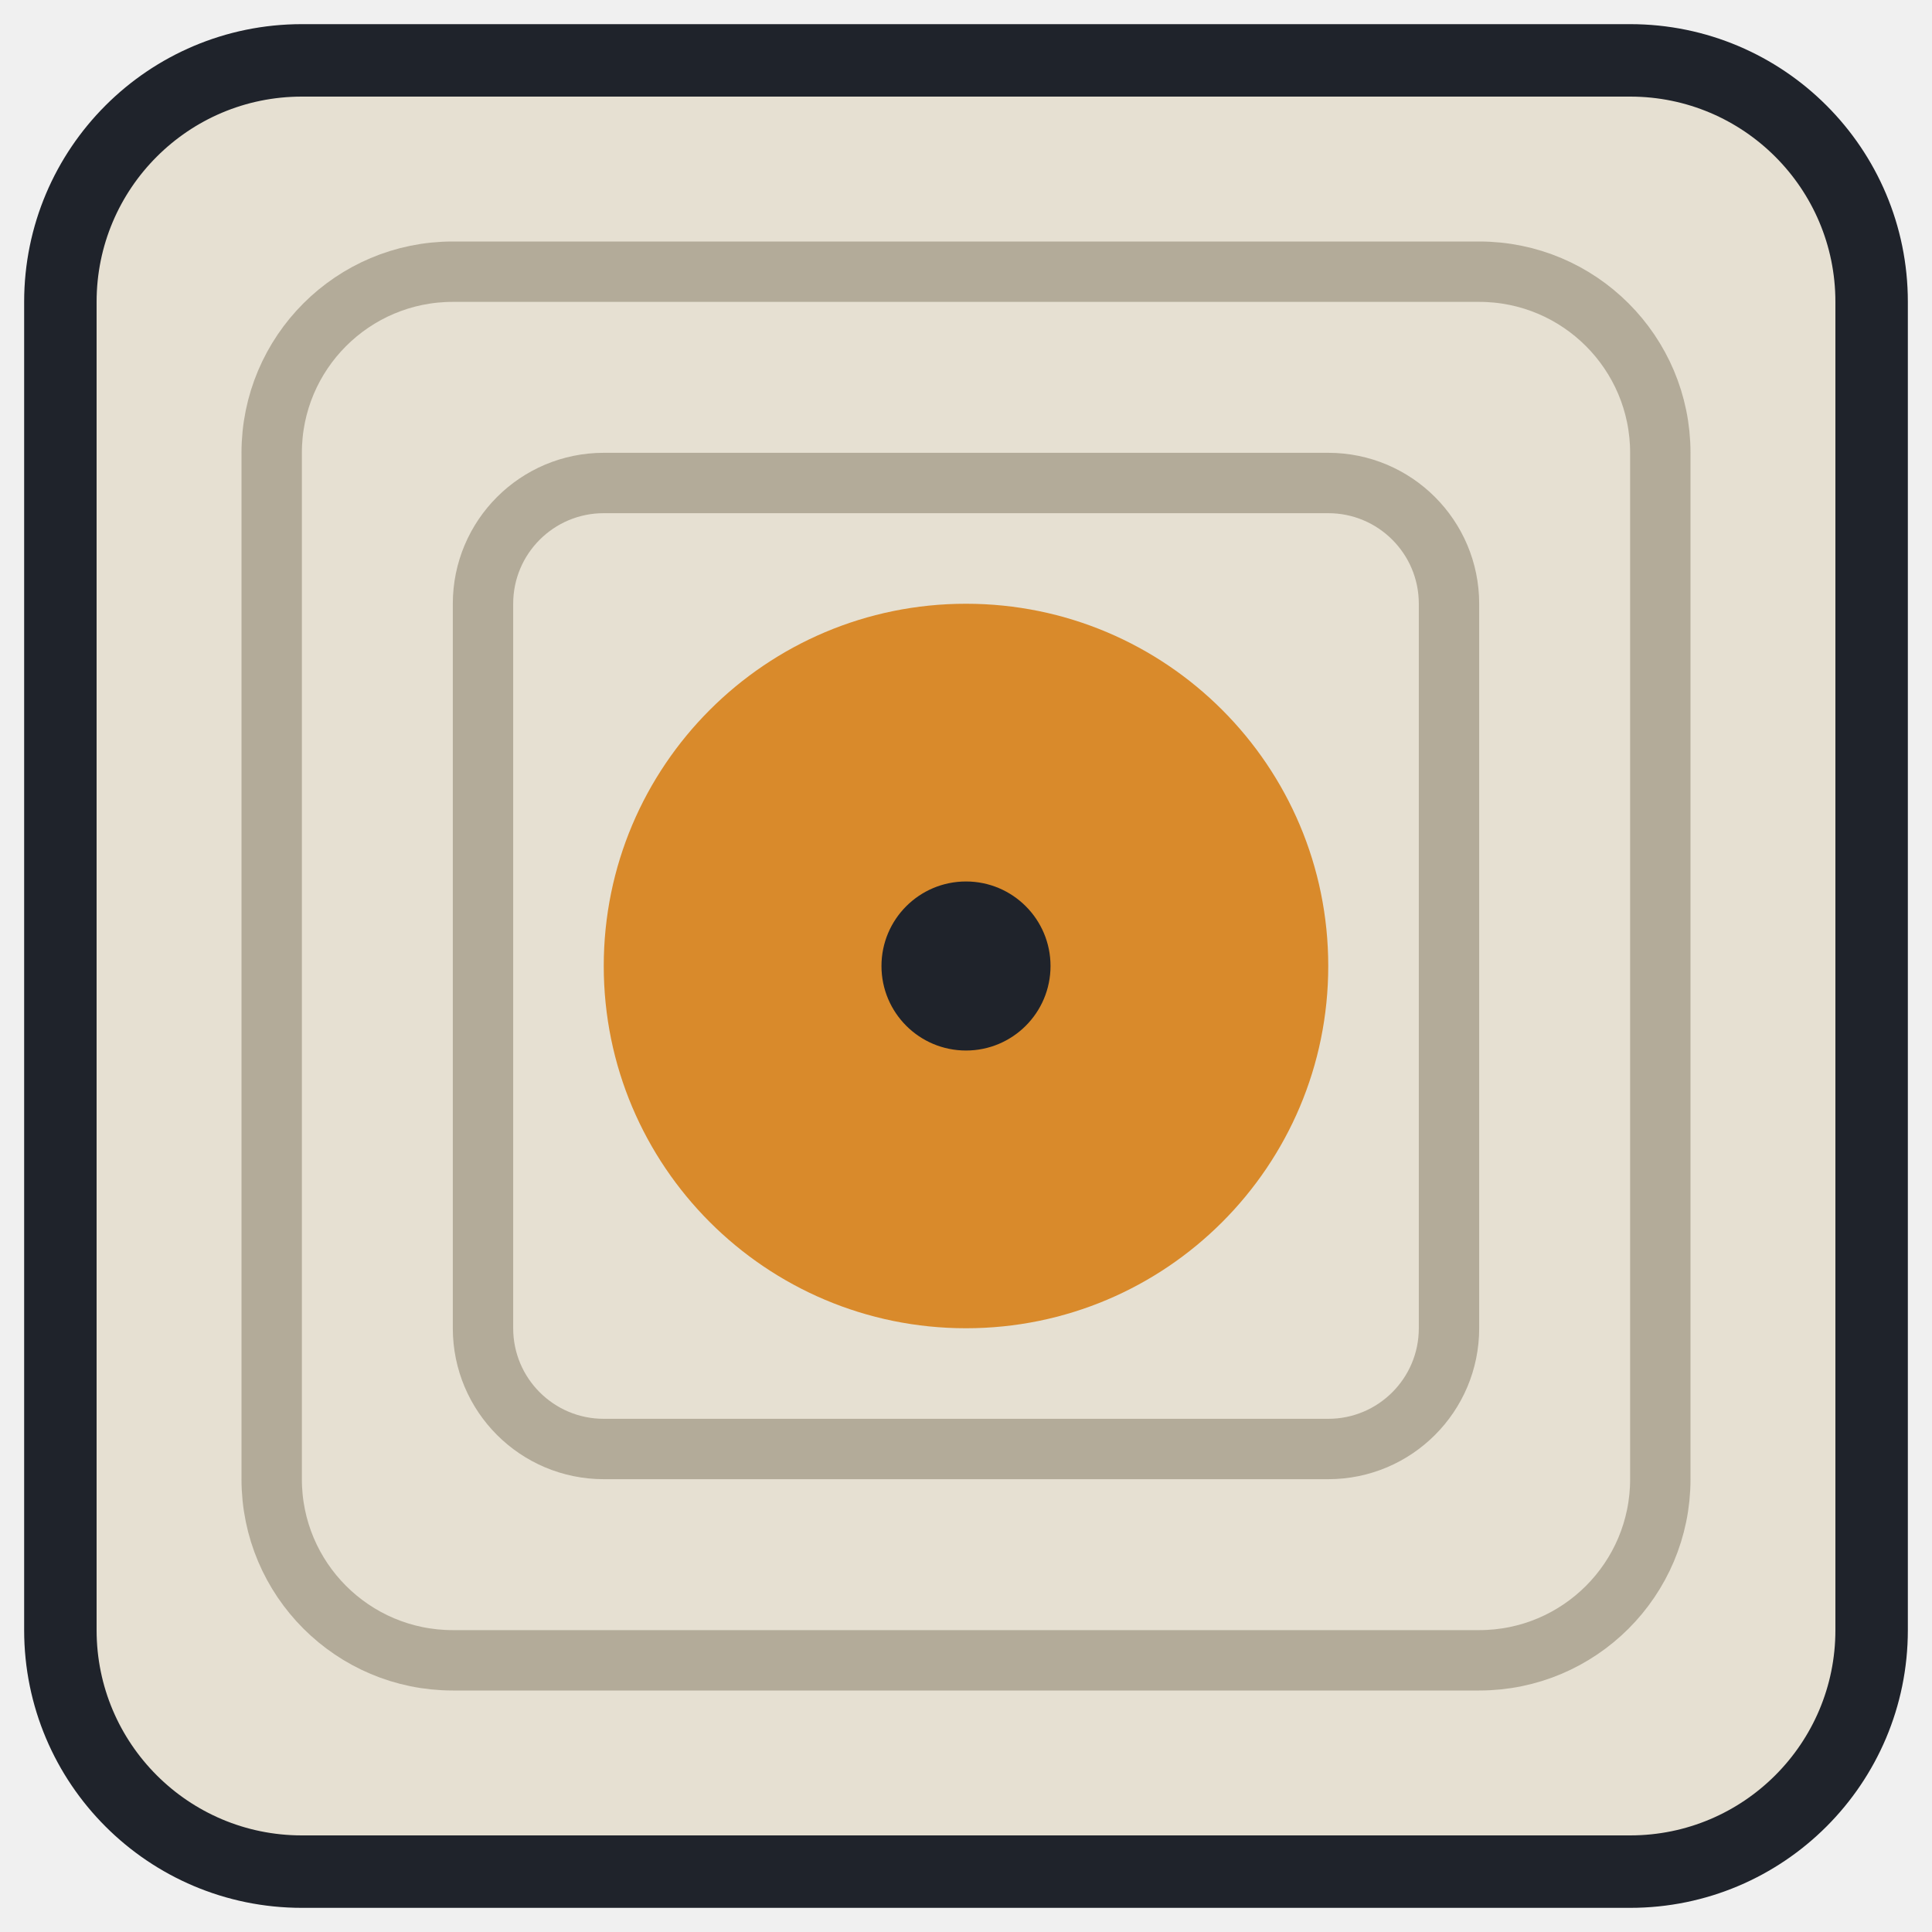
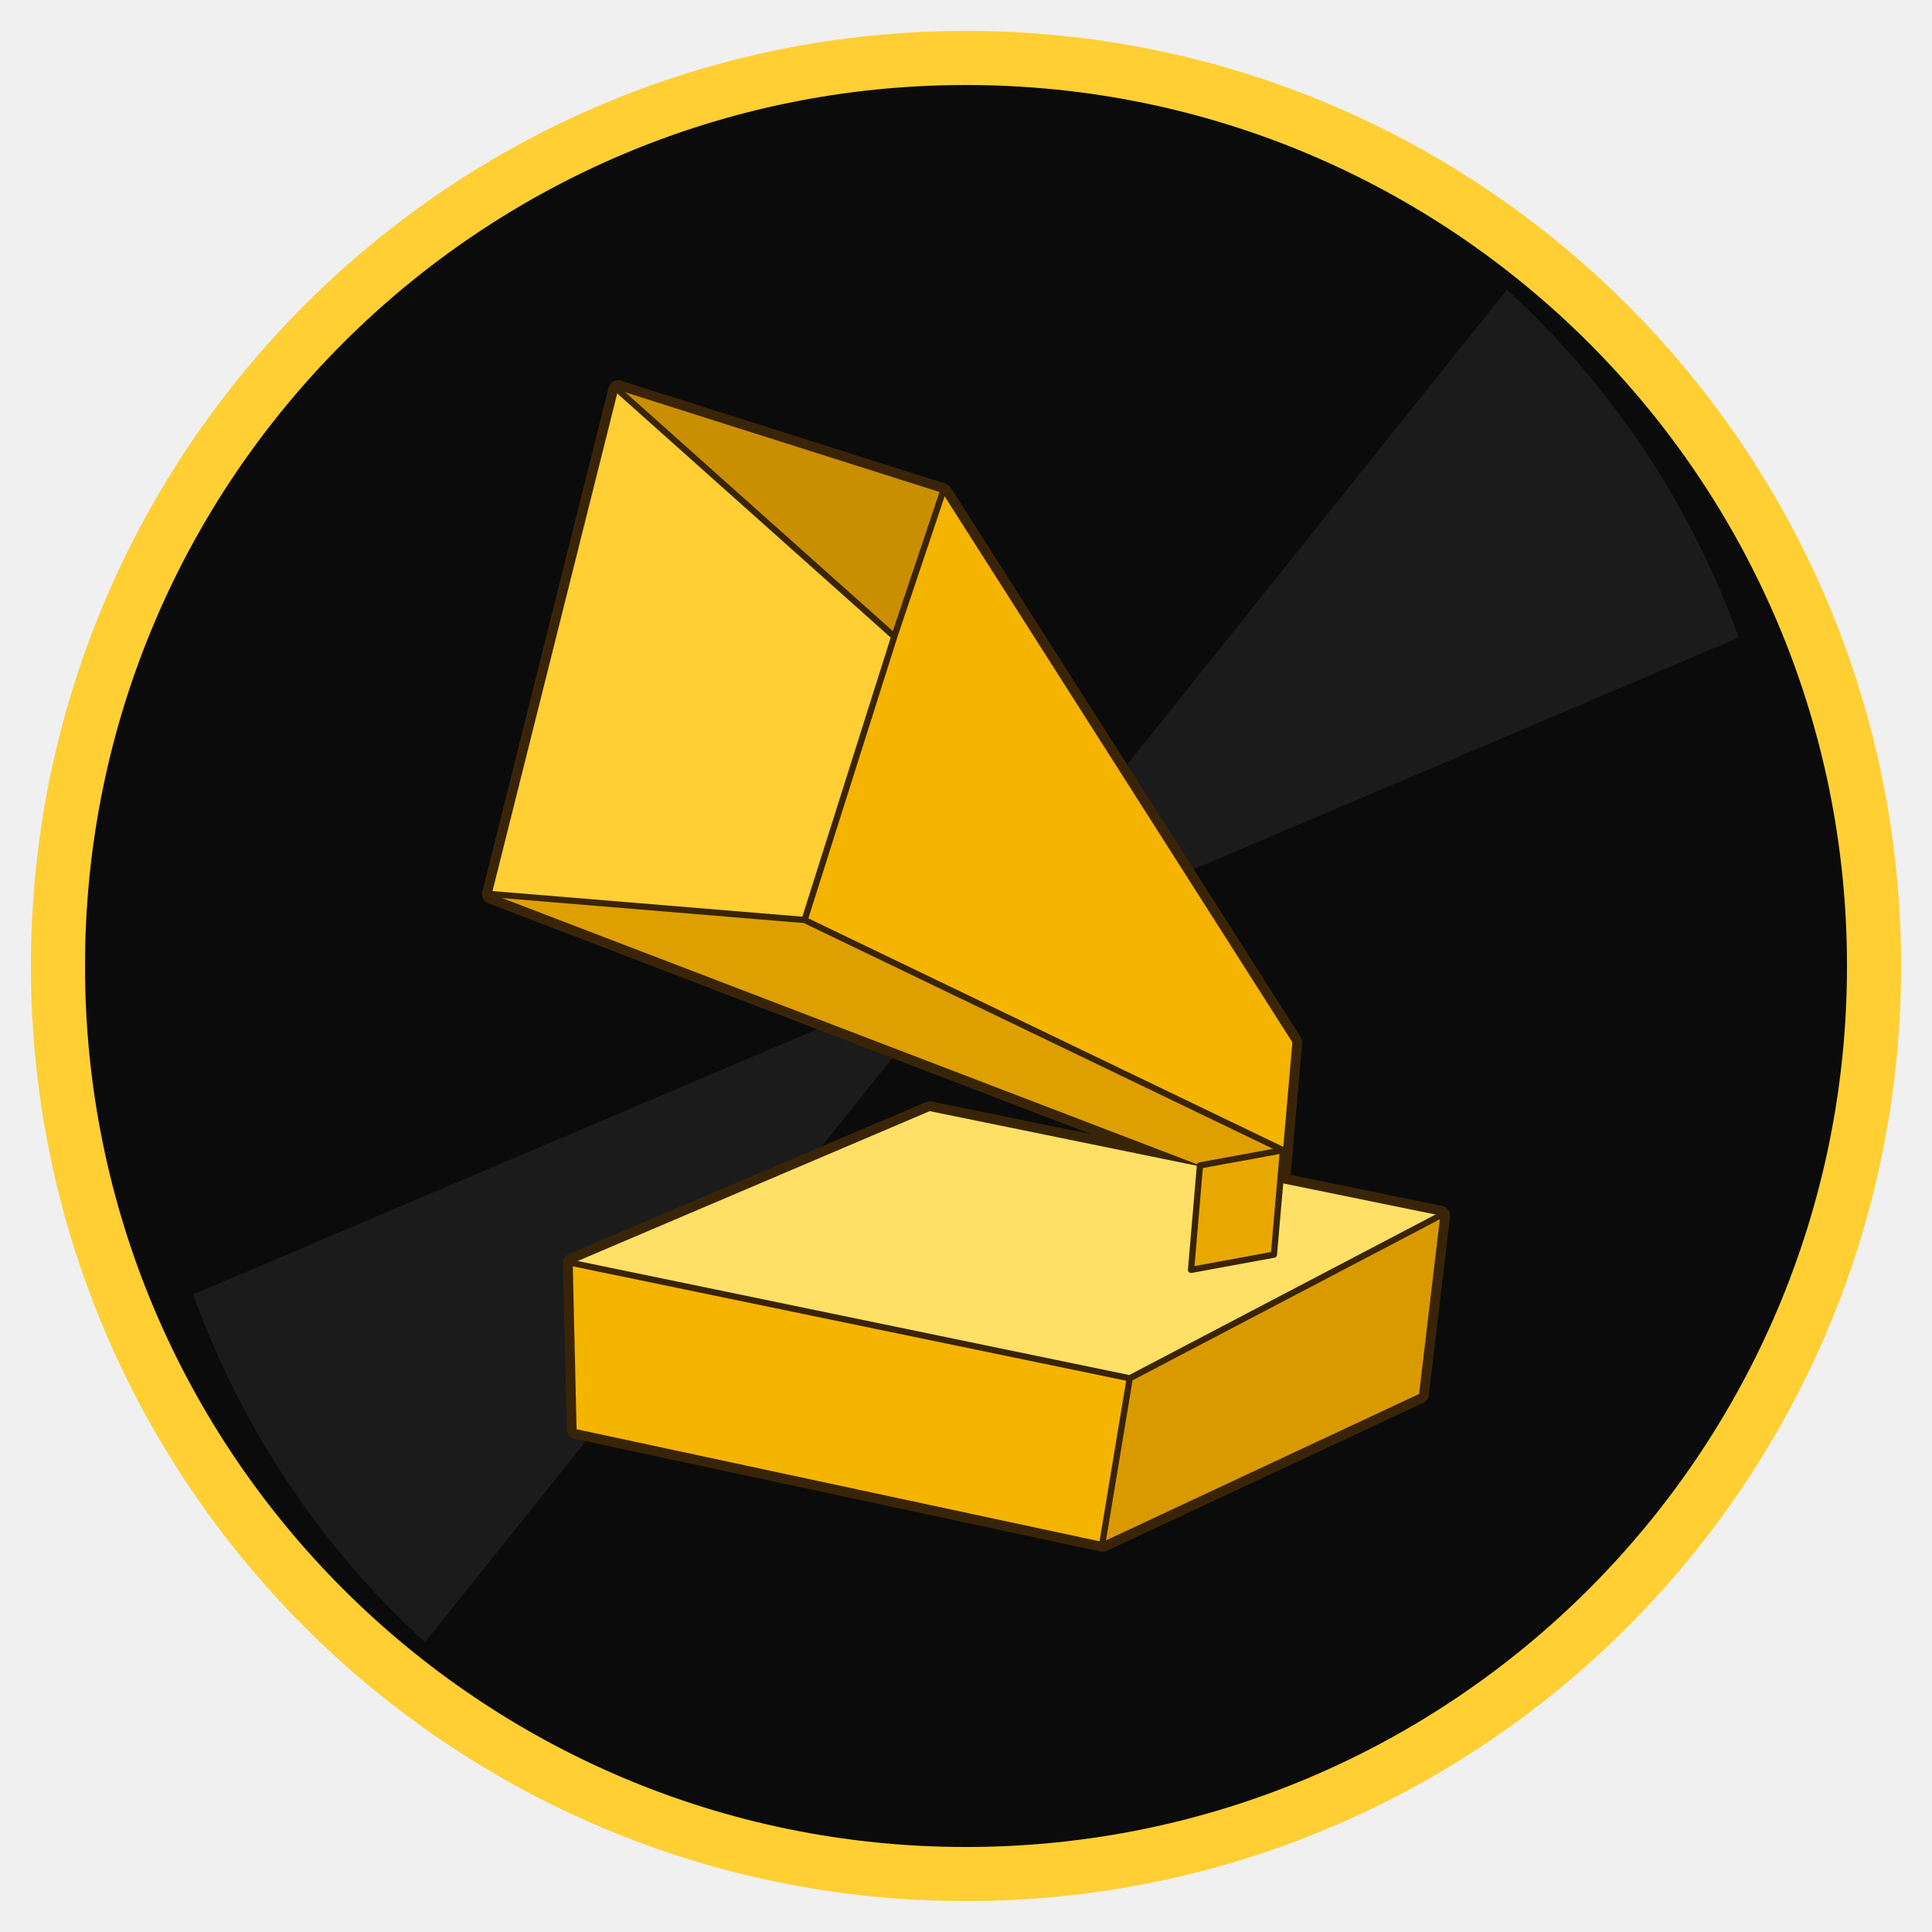
- <svg xmlns="http://www.w3.org/2000/svg" width="256" height="256" viewBox="0 0 32 32">
-   <rect x="1" y="1" width="30" height="30" rx="4" fill="#e6e0d2" stroke="#1f232b" stroke-width="1.2" />
-   <g fill="none" stroke="#b3ab99" stroke-width="1">
-     <rect x="4.5" y="4.5" width="23" height="23" rx="3" />
-     <rect x="8" y="8" width="16" height="16" rx="2" />
+ <svg xmlns="http://www.w3.org/2000/svg" viewBox="0 0 1000 1000" role="img" aria-label="Post-Vinyl">
+   <circle cx="500" cy="500" r="470" fill="#0b0b0b" stroke="#ffcf33" stroke-width="28" />
+   <path d="M500 500 L780 150 A450 450 0 0 1 900 330Z" fill="#fff" opacity=".07" />
+   <path d="M500 500 L220 850 A450 450 0 0 1 100 670Z" fill="#fff" opacity=".07" />
+   <g transform="translate(500 500) scale(.92) translate(-380.1 -339.3)">
+     <g transform="rotate(4.5 400 380)">
+       <path fill="#3a2408" stroke="#3a2408" stroke-width="11" stroke-linejoin="round" d="M169.5 525.0 363.0 424.0 654.0 460.0 487.0 565.0 Z M169.5 525.0 487.0 565.0 479.0 658.0 179.0 618.0 Z M487.0 565.0 654.0 460.0 650.0 561.0 479.0 658.0 Z M562.9 430.3 517.0 442.5 516.6 501.5 562.4 489.3 Z M156.4 33.3 342.9 76.7 322.2 159.4 Z M156.4 33.3 322.2 159.4 284.4 322.3 107.8 321.6 Z M342.9 76.7 563.4 369.4 562.9 430.3 284.4 322.3 322.2 159.4 Z M107.8 321.6 284.4 322.3 562.9 430.3 517.0 442.5 Z" />
+       <path fill="#ffe066" d="M169.5 525.0 363.0 424.0 654.0 460.0 487.0 565.0 Z" />
+       <path fill="#f5b400" d="M169.5 525.0 487.0 565.0 479.0 658.0 179.0 618.0 Z" />
+       <path fill="#d99a00" d="M487.0 565.0 654.0 460.0 650.0 561.0 479.0 658.0 Z" />
+       <path fill="#e8a800" d="M562.9 430.3 517.0 442.5 516.6 501.5 562.4 489.3 Z" />
+       <path fill="#c98f00" d="M156.4 33.3 342.9 76.7 322.2 159.4 Z" />
+       <path fill="#ffcf33" d="M156.4 33.3 322.2 159.4 284.4 322.3 107.8 321.6 Z" />
+       <path fill="#f5b400" d="M342.9 76.7 563.4 369.4 562.9 430.3 284.4 322.3 322.2 159.4 Z" />
+       <path fill="#dda000" d="M107.8 321.6 284.4 322.3 562.9 430.3 517.0 442.5 Z" />
+       <path fill="none" stroke="#3a2408" stroke-width="3.5" stroke-linecap="round" d="M169.5 525.0L487.0 565.0 M487.0 565.0L654.0 460.0 M479.0 658.0L487.0 565.0 M156.4 33.3L322.2 159.4 M284.4 322.3L322.2 159.4 M322.2 159.4L342.9 76.7 M107.8 321.6L284.4 322.3 M284.4 322.3L562.9 430.3 M562.9 430.3L517.0 442.5 M517.0 442.5L516.6 501.5 M516.6 501.5L562.4 489.3 M562.4 489.3L562.9 430.3" />
+     </g>
  </g>
-   <circle cx="16" cy="16" r="6" fill="#d98a2b" />
-   <circle cx="16" cy="16" r="1.4" fill="#1f232b" />
</svg>
